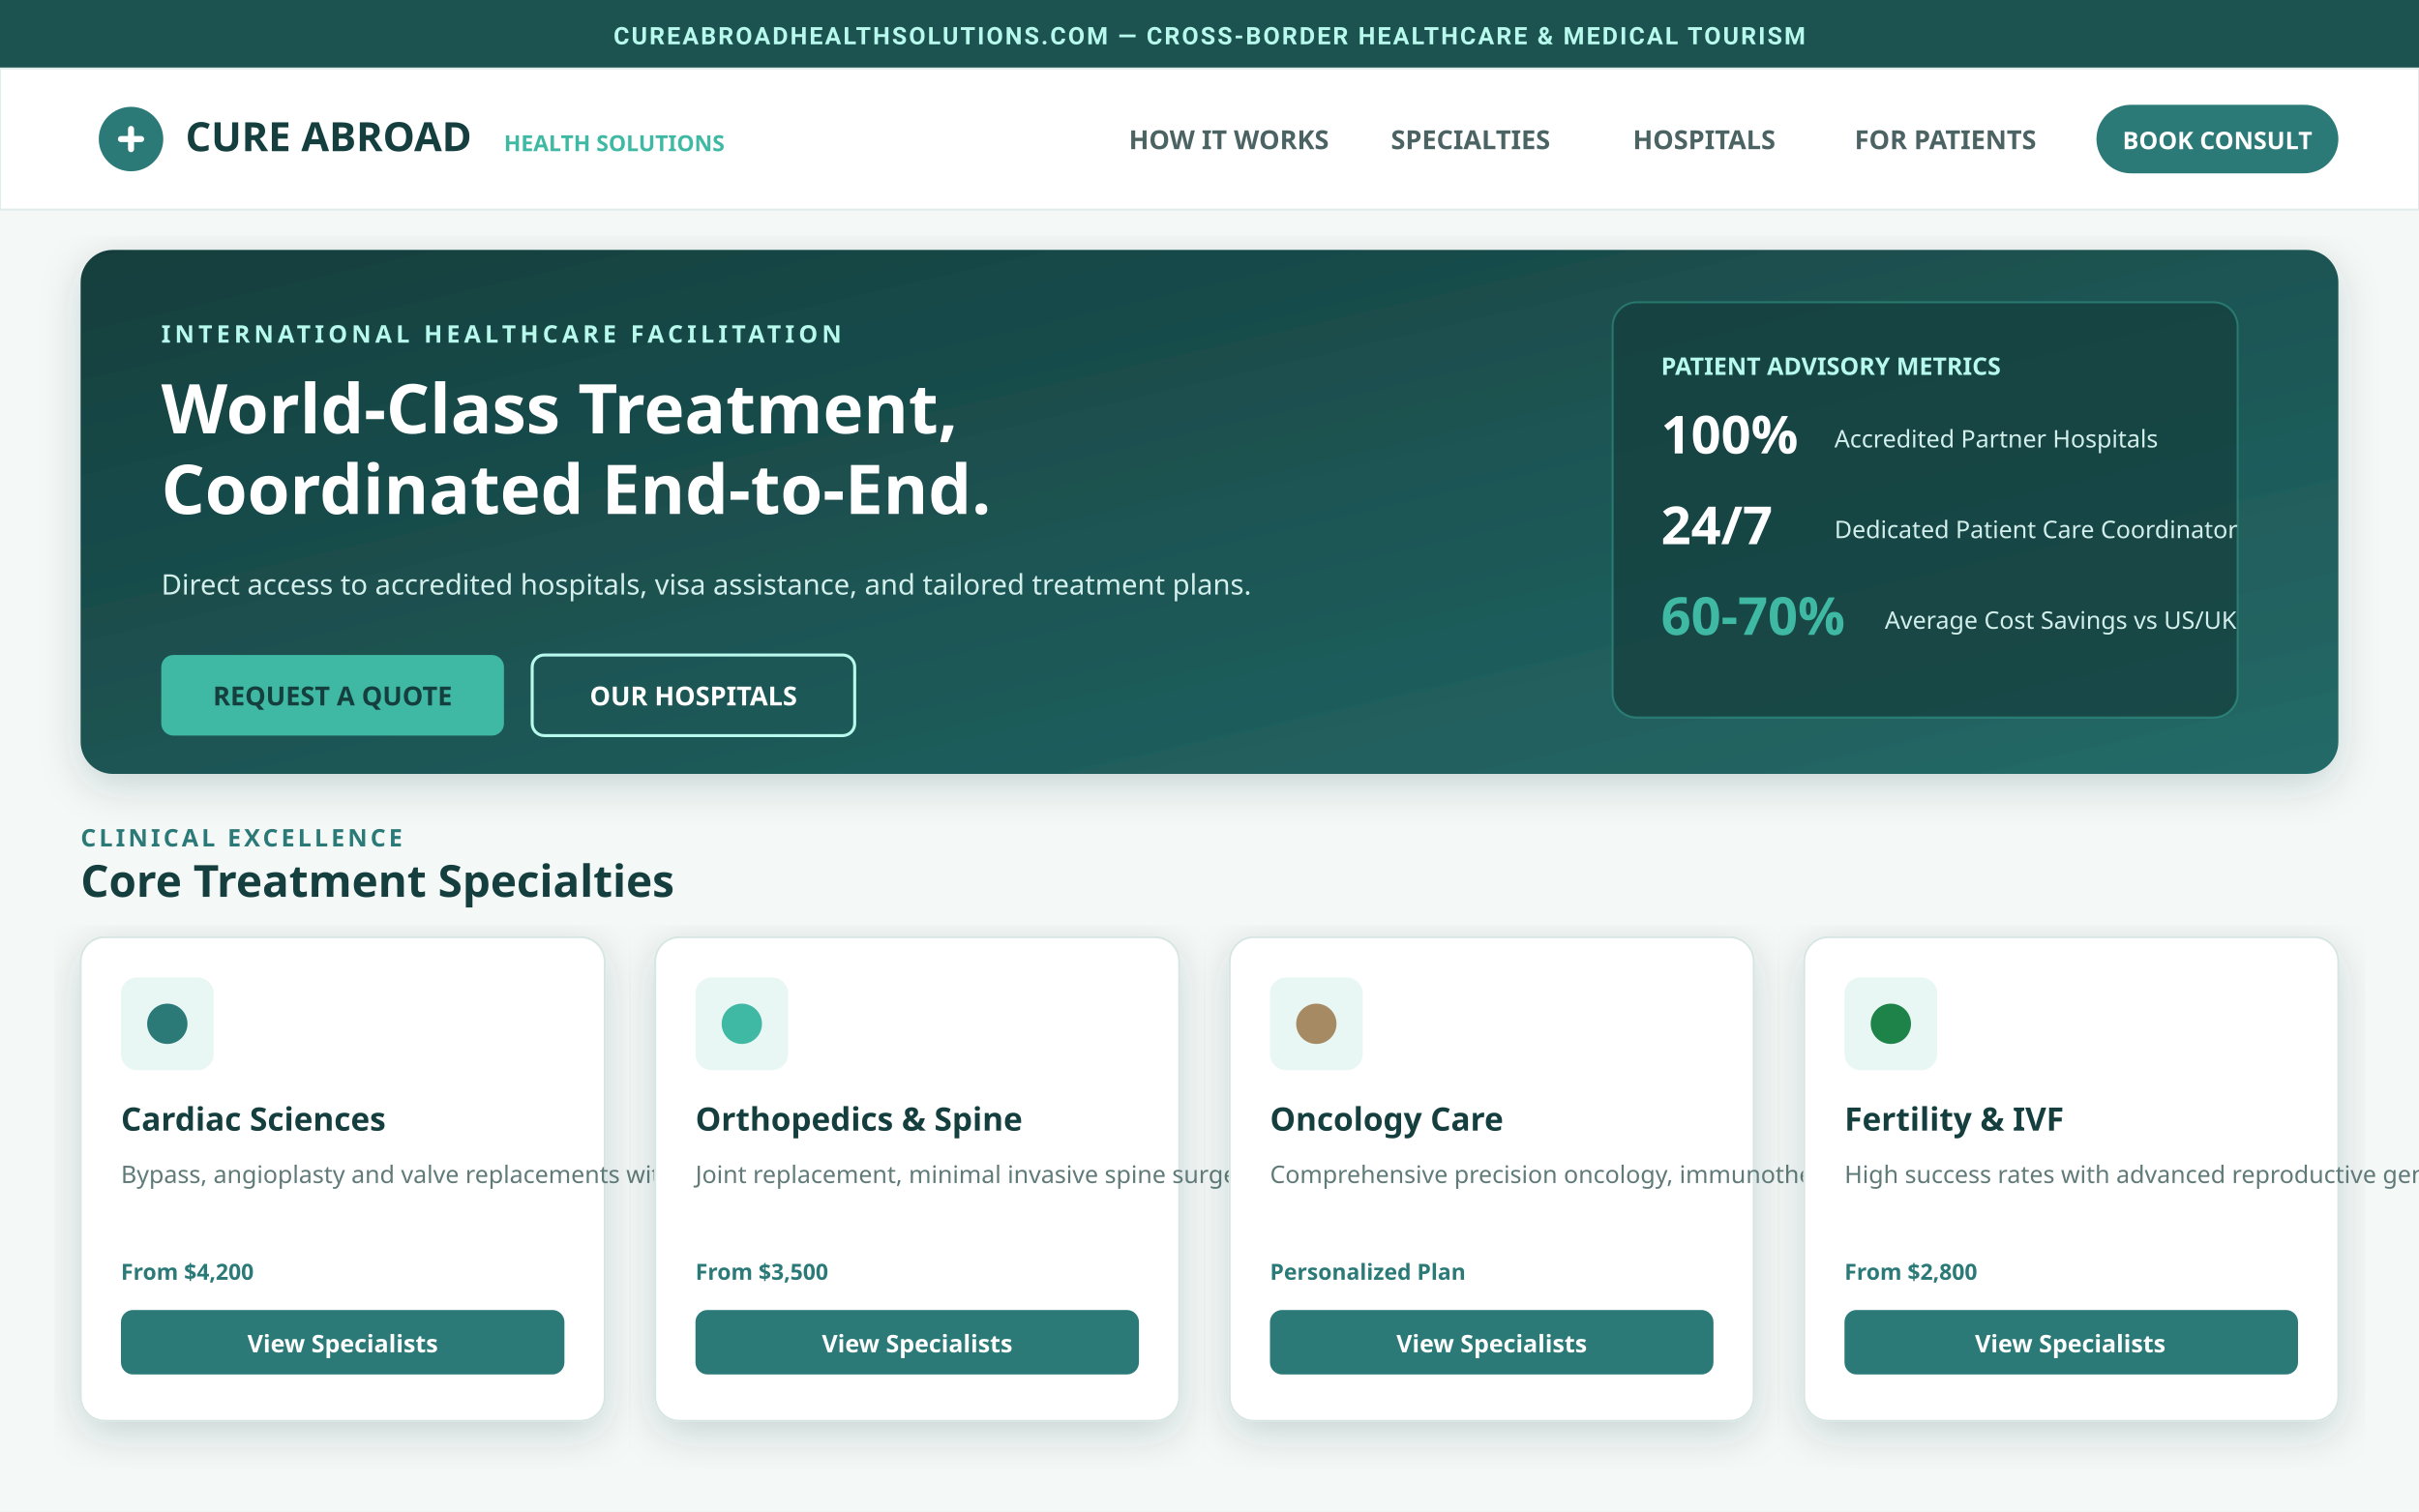
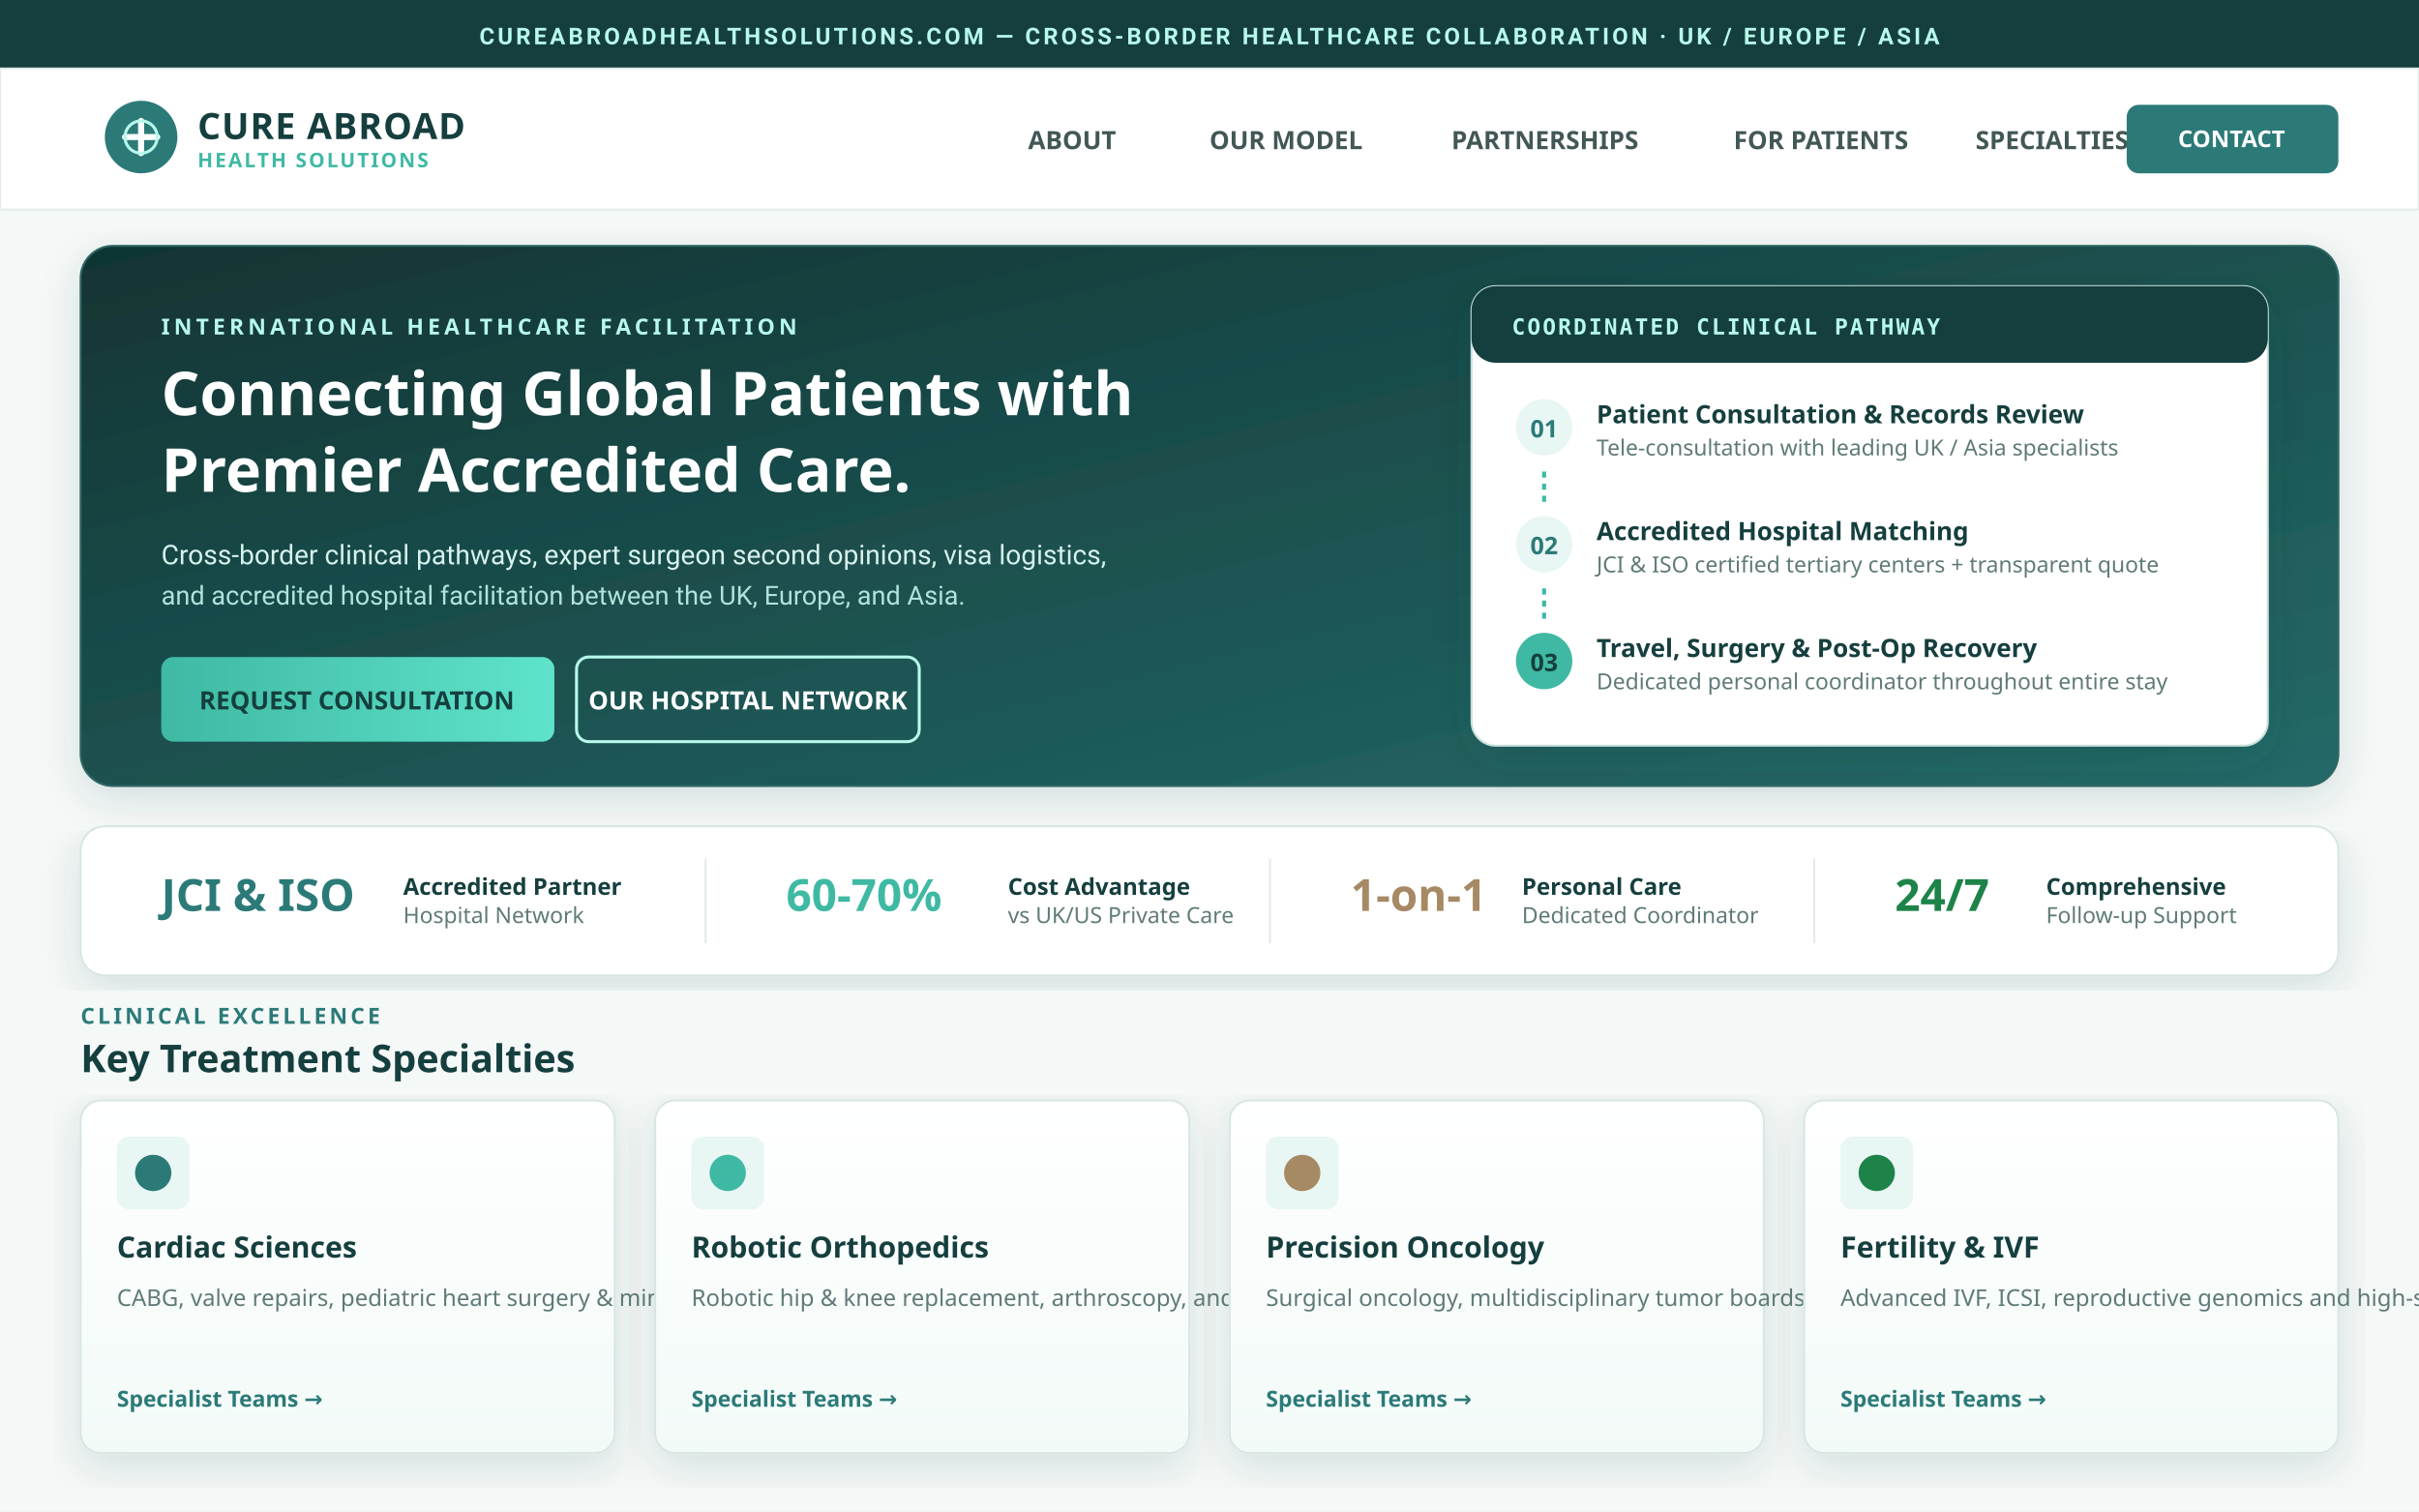
<svg xmlns="http://www.w3.org/2000/svg" viewBox="0 0 1200 750" width="1200" height="750">
  <defs>
    <linearGradient id="caHeroGrad" x1="0%" y1="0%" x2="100%" y2="100%">
-       <stop offset="0%" stop-color="#143e3d" />
+       <stop offset="0%" stop-color="#113332" />
+       <stop offset="40%" stop-color="#194c4a" />
      <stop offset="100%" stop-color="#246a68" />
    </linearGradient>
-     <linearGradient id="caCardGrad" x1="0%" y1="0%" x2="0%" y2="100%">
-       <stop offset="0%" stop-color="#ffffff" />
-       <stop offset="100%" stop-color="#f4f9f8" />
+     <linearGradient id="caWashGrad" x1="0%" y1="0%" x2="0%" y2="100%">
+       <stop offset="0%" stop-color="#FFFFFF" />
+       <stop offset="100%" stop-color="#F2FAF8" />
    </linearGradient>
-     <filter id="caShadow" x="-5%" y="-5%" width="110%" height="115%">
-       <feDropShadow dx="0" dy="6" stdDeviation="10" flood-color="#153f3e" flood-opacity="0.18" />
+     <linearGradient id="mintGrad" x1="0%" y1="0%" x2="100%" y2="0%">
+       <stop offset="0%" stop-color="#3FB9A3" />
+       <stop offset="100%" stop-color="#5FE3CB" />
+     </linearGradient>
+     <filter id="caDropShadow" x="-5%" y="-5%" width="110%" height="115%">
+       <feDropShadow dx="0" dy="6" stdDeviation="10" flood-color="#153f3e" flood-opacity="0.14" />
    </filter>
  </defs>
  <rect width="1200" height="750" fill="#F4F8F7" />
-   <rect x="0" y="0" width="1200" height="34" fill="#1C5351" />
-   <text x="600" y="22" fill="#B7F9EC" font-family="-apple-system, BlinkMacSystemFont, 'Segoe UI', Roboto, sans-serif" font-size="12" font-weight="600" text-anchor="middle" letter-spacing="1">
-     CUREABROADHEALTHSOLUTIONS.COM — CROSS-BORDER HEALTHCARE &amp; MEDICAL TOURISM
+   <rect x="0" y="0" width="1200" height="34" fill="#153F3E" />
+   <text x="600" y="22" fill="#B7F9EC" font-family="-apple-system, BlinkMacSystemFont, 'Segoe UI', Roboto, sans-serif" font-size="11.5" font-weight="600" text-anchor="middle" letter-spacing="1.5">
+     CUREABROADHEALTHSOLUTIONS.COM — CROSS-BORDER HEALTHCARE COLLABORATION · UK / EUROPE / ASIA
  </text>
-   <rect x="0" y="34" width="1200" height="70" fill="#FFFFFF" stroke="#E0ECE9" stroke-width="1" />
-   <circle cx="65" cy="69" r="16" fill="#2B7A78" />
-   <path d="M60 69 H70 M65 64 V74" stroke="#FFFFFF" stroke-width="3" stroke-linecap="round" />
-   <text x="92" y="75" fill="#153F3E" font-family="'Montserrat', sans-serif" font-size="20" font-weight="800">CURE ABROAD</text>
-   <text x="250" y="75" fill="#3FB9A3" font-family="sans-serif" font-size="11" font-weight="700">HEALTH SOLUTIONS</text>
-   <g font-family="'Montserrat', sans-serif" font-size="13" font-weight="600" fill="#4B6362">
-     <text x="560" y="74">HOW IT WORKS</text>
-     <text x="690" y="74">SPECIALTIES</text>
-     <text x="810" y="74">HOSPITALS</text>
-     <text x="920" y="74">FOR PATIENTS</text>
+   <rect x="0" y="34" width="1200" height="70" fill="#FFFFFF" stroke="#E3ECE9" stroke-width="1" />
+   <g transform="translate(50, 48)">
+     <circle cx="20" cy="20" r="18" fill="#2B7A78" />
+     <path d="M12 20 H28 M20 12 V28" stroke="#FFFFFF" stroke-width="3" stroke-linecap="round" />
+     <circle cx="20" cy="20" r="8" fill="none" stroke="#B7F9EC" stroke-width="1.5" />
+     <text x="48" y="21" fill="#153F3E" font-family="'Montserrat', sans-serif" font-size="18" font-weight="800" letter-spacing="0.5">CURE ABROAD</text>
+     <text x="48" y="35" fill="#3FB9A3" font-family="sans-serif" font-size="10" font-weight="700" letter-spacing="1">HEALTH SOLUTIONS</text>
  </g>
-   <rect x="1040" y="52" width="120" height="34" rx="17" fill="#2B7A78" />
-   <text x="1100" y="74" fill="#FFFFFF" font-family="sans-serif" font-size="12" font-weight="700" text-anchor="middle">BOOK CONSULT</text>
-   <rect x="40" y="124" width="1120" height="260" rx="16" fill="url(#caHeroGrad)" filter="url(#caShadow)" />
-   <text x="80" y="170" fill="#B7F9EC" font-family="'Montserrat', sans-serif" font-size="12" font-weight="700" letter-spacing="2">INTERNATIONAL HEALTHCARE FACILITATION</text>
-   <text x="80" y="215" fill="#FFFFFF" font-family="'Montserrat', sans-serif" font-size="34" font-weight="800">World-Class Treatment,</text>
-   <text x="80" y="255" fill="#FFFFFF" font-family="'Montserrat', sans-serif" font-size="34" font-weight="800">Coordinated End-to-End.</text>
-   <text x="80" y="295" fill="#D3EFEB" font-family="sans-serif" font-size="14">
-     Direct access to accredited hospitals, visa assistance, and tailored treatment plans.
+   <g font-family="'Montserrat', sans-serif" font-size="12.5" font-weight="600" fill="#425756">
+     <text x="510" y="74">ABOUT</text>
+     <text x="600" y="74">OUR MODEL</text>
+     <text x="720" y="74">PARTNERSHIPS</text>
+     <text x="860" y="74">FOR PATIENTS</text>
+     <text x="980" y="74">SPECIALTIES</text>
+   </g>
+   <rect x="1055" y="52" width="105" height="34" rx="6" fill="#2B7A78" />
+   <text x="1107" y="73" fill="#FFFFFF" font-family="sans-serif" font-size="11.5" font-weight="700" text-anchor="middle">CONTACT</text>
+   <rect x="40" y="122" width="1120" height="268" rx="16" fill="url(#caHeroGrad)" stroke="#2F6664" stroke-width="1" filter="url(#caDropShadow)" />
+   <text x="80" y="166" fill="#B7F9EC" font-family="'Montserrat', sans-serif" font-size="11" font-weight="700" letter-spacing="2">INTERNATIONAL HEALTHCARE FACILITATION</text>
+   <text x="80" y="206" fill="#FFFFFF" font-family="'Montserrat', sans-serif" font-size="30" font-weight="800">Connecting Global Patients with</text>
+   <text x="80" y="244" fill="#FFFFFF" font-family="'Montserrat', sans-serif" font-size="30" font-weight="800">Premier Accredited Care.</text>
+   <text x="80" y="280" fill="#D7F2ED" font-family="-apple-system, BlinkMacSystemFont, 'Segoe UI', Roboto, sans-serif" font-size="13.5" max-width="500">
+     Cross-border clinical pathways, expert surgeon second opinions, visa logistics,
  </text>
-   <rect x="80" y="325" width="170" height="40" rx="6" fill="#3FB9A3" />
-   <text x="165" y="350" fill="#153F3E" font-family="sans-serif" font-size="13" font-weight="800" text-anchor="middle">REQUEST A QUOTE</text>
-   <rect x="264" y="325" width="160" height="40" rx="6" fill="transparent" stroke="#B7F9EC" stroke-width="1.5" />
-   <text x="344" y="350" fill="#FFFFFF" font-family="sans-serif" font-size="13" font-weight="700" text-anchor="middle">OUR HOSPITALS</text>
-   <g transform="translate(800, 150)">
-     <rect x="0" y="0" width="310" height="206" rx="12" fill="rgba(21, 63, 62, 0.75)" stroke="#3FB9A3" stroke-opacity="0.4" stroke-width="1" />
-     <text x="24" y="36" fill="#B7F9EC" font-family="sans-serif" font-size="12" font-weight="700">PATIENT ADVISORY METRICS</text>
-     <text x="24" y="75" fill="#FFFFFF" font-family="'Montserrat', sans-serif" font-size="26" font-weight="800">100%</text>
-     <text x="110" y="72" fill="#D3EFEB" font-family="sans-serif" font-size="12">Accredited Partner Hospitals</text>
-     <text x="24" y="120" fill="#FFFFFF" font-family="'Montserrat', sans-serif" font-size="26" font-weight="800">24/7</text>
-     <text x="110" y="117" fill="#D3EFEB" font-family="sans-serif" font-size="12">Dedicated Patient Care Coordinator</text>
-     <text x="24" y="165" fill="#3FB9A3" font-family="'Montserrat', sans-serif" font-size="26" font-weight="800">60-70%</text>
-     <text x="135" y="162" fill="#D3EFEB" font-family="sans-serif" font-size="12">Average Cost Savings vs US/UK</text>
+   <text x="80" y="300" fill="#B1E3DC" font-family="-apple-system, BlinkMacSystemFont, 'Segoe UI', Roboto, sans-serif" font-size="13">
+     and accredited hospital facilitation between the UK, Europe, and Asia.
+   </text>
+   <rect x="80" y="326" width="195" height="42" rx="6" fill="url(#mintGrad)" />
+   <text x="177" y="352" fill="#153F3E" font-family="sans-serif" font-size="12.5" font-weight="800" text-anchor="middle">REQUEST CONSULTATION</text>
+   <rect x="286" y="326" width="170" height="42" rx="6" fill="transparent" stroke="#B7F9EC" stroke-width="1.5" />
+   <text x="371" y="352" fill="#FFFFFF" font-family="sans-serif" font-size="12.5" font-weight="700" text-anchor="middle">OUR HOSPITAL NETWORK</text>
+   <g transform="translate(730, 142)">
+     <rect width="395" height="228" rx="12" fill="#FFFFFF" stroke="#C8DFDB" stroke-width="1" filter="url(#caDropShadow)" />
+     <rect x="0" y="0" width="395" height="38" rx="12" fill="#153F3E" />
+     <text x="20" y="24" fill="#B7F9EC" font-family="monospace" font-size="11" font-weight="700" letter-spacing="1">
+       COORDINATED CLINICAL PATHWAY
+     </text>
+     <g transform="translate(20, 52)">
+       <circle cx="16" cy="18" r="14" fill="#E8F6F4" />
+       <text x="16" y="23" fill="#2B7A78" font-family="sans-serif" font-size="12" font-weight="800" text-anchor="middle">01</text>
+       <text x="42" y="16" fill="#153F3E" font-family="sans-serif" font-size="12.5" font-weight="700">Patient Consultation &amp; Records Review</text>
+       <text x="42" y="32" fill="#5F7A78" font-family="sans-serif" font-size="11">Tele-consultation with leading UK / Asia specialists</text>
+     </g>
+     <line x1="36" y1="92" x2="36" y2="108" stroke="#3FB9A3" stroke-width="2" stroke-dasharray="3 3" />
+     <g transform="translate(20, 110)">
+       <circle cx="16" cy="18" r="14" fill="#E8F6F4" />
+       <text x="16" y="23" fill="#2B7A78" font-family="sans-serif" font-size="12" font-weight="800" text-anchor="middle">02</text>
+       <text x="42" y="16" fill="#153F3E" font-family="sans-serif" font-size="12.5" font-weight="700">Accredited Hospital Matching</text>
+       <text x="42" y="32" fill="#5F7A78" font-family="sans-serif" font-size="11">JCI &amp; ISO certified tertiary centers + transparent quote</text>
+     </g>
+     <line x1="36" y1="150" x2="36" y2="166" stroke="#3FB9A3" stroke-width="2" stroke-dasharray="3 3" />
+     <g transform="translate(20, 168)">
+       <circle cx="16" cy="18" r="14" fill="#3FB9A3" />
+       <text x="16" y="23" fill="#153F3E" font-family="sans-serif" font-size="12" font-weight="800" text-anchor="middle">03</text>
+       <text x="42" y="16" fill="#153F3E" font-family="sans-serif" font-size="12.5" font-weight="700">Travel, Surgery &amp; Post-Op Recovery</text>
+       <text x="42" y="32" fill="#5F7A78" font-family="sans-serif" font-size="11">Dedicated personal coordinator throughout entire stay</text>
+     </g>
  </g>
-   <text x="40" y="420" fill="#2B7A78" font-family="'Montserrat', sans-serif" font-size="12" font-weight="800" letter-spacing="1.5">CLINICAL EXCELLENCE</text>
-   <text x="40" y="445" fill="#153F3E" font-family="'Montserrat', sans-serif" font-size="22" font-weight="800">Core Treatment Specialties</text>
-   <g transform="translate(40, 465)">
-     <rect x="0" y="0" width="260" height="240" rx="12" fill="#FFFFFF" stroke="#D7E6E3" stroke-width="1" filter="url(#caShadow)" />
-     <rect x="20" y="20" width="46" height="46" rx="8" fill="#E8F6F4" />
-     <circle cx="43" cy="43" r="10" fill="#2B7A78" />
-     <text x="20" y="96" fill="#153F3E" font-family="'Montserrat', sans-serif" font-size="16" font-weight="700">Cardiac Sciences</text>
-     <text x="20" y="122" fill="#5F7A78" font-family="sans-serif" font-size="12" max-width="220">
-       Bypass, angioplasty and valve replacements with top robotic surgery teams.
-     </text>
-     <text x="20" y="170" fill="#2B7A78" font-family="sans-serif" font-size="11" font-weight="700">From $4,200</text>
-     <rect x="20" y="185" width="220" height="32" rx="6" fill="#2B7A78" />
-     <text x="130" y="206" fill="#FFFFFF" font-family="sans-serif" font-size="12" font-weight="700" text-anchor="middle">View Specialists</text>
+   <g transform="translate(40, 410)">
+     <rect width="1120" height="74" rx="12" fill="#FFFFFF" stroke="#D7E6E3" stroke-width="1" filter="url(#caDropShadow)" />
+     <g transform="translate(40, 20)">
+       <text x="0" y="22" fill="#2B7A78" font-family="'Montserrat', sans-serif" font-size="22" font-weight="800">JCI &amp; ISO</text>
+       <text x="120" y="14" fill="#153F3E" font-family="sans-serif" font-size="11.5" font-weight="700">Accredited Partner</text>
+       <text x="120" y="28" fill="#5F7A78" font-family="sans-serif" font-size="11">Hospital Network</text>
+     </g>
+     <line x1="310" y1="16" x2="310" y2="58" stroke="#E1ECE9" stroke-width="1" />
+     <g transform="translate(350, 20)">
+       <text x="0" y="22" fill="#3FB9A3" font-family="'Montserrat', sans-serif" font-size="22" font-weight="800">60-70%</text>
+       <text x="110" y="14" fill="#153F3E" font-family="sans-serif" font-size="11.5" font-weight="700">Cost Advantage</text>
+       <text x="110" y="28" fill="#5F7A78" font-family="sans-serif" font-size="11">vs UK/US Private Care</text>
+     </g>
+     <line x1="590" y1="16" x2="590" y2="58" stroke="#E1ECE9" stroke-width="1" />
+     <g transform="translate(630, 20)">
+       <text x="0" y="22" fill="#A68A64" font-family="'Montserrat', sans-serif" font-size="22" font-weight="800">1-on-1</text>
+       <text x="85" y="14" fill="#153F3E" font-family="sans-serif" font-size="11.5" font-weight="700">Personal Care</text>
+       <text x="85" y="28" fill="#5F7A78" font-family="sans-serif" font-size="11">Dedicated Coordinator</text>
+     </g>
+     <line x1="860" y1="16" x2="860" y2="58" stroke="#E1ECE9" stroke-width="1" />
+     <g transform="translate(900, 20)">
+       <text x="0" y="22" fill="#1D8348" font-family="'Montserrat', sans-serif" font-size="22" font-weight="800">24/7</text>
+       <text x="75" y="14" fill="#153F3E" font-family="sans-serif" font-size="11.5" font-weight="700">Comprehensive</text>
+       <text x="75" y="28" fill="#5F7A78" font-family="sans-serif" font-size="11">Follow-up Support</text>
+     </g>
  </g>
-   <g transform="translate(325, 465)">
-     <rect x="0" y="0" width="260" height="240" rx="12" fill="#FFFFFF" stroke="#D7E6E3" stroke-width="1" filter="url(#caShadow)" />
-     <rect x="20" y="20" width="46" height="46" rx="8" fill="#E8F6F4" />
-     <circle cx="43" cy="43" r="10" fill="#3FB9A3" />
-     <text x="20" y="96" fill="#153F3E" font-family="'Montserrat', sans-serif" font-size="16" font-weight="700">Orthopedics &amp; Spine</text>
-     <text x="20" y="122" fill="#5F7A78" font-family="sans-serif" font-size="12">
-       Joint replacement, minimal invasive spine surgery and sports medicine.
-     </text>
-     <text x="20" y="170" fill="#2B7A78" font-family="sans-serif" font-size="11" font-weight="700">From $3,500</text>
-     <rect x="20" y="185" width="220" height="32" rx="6" fill="#2B7A78" />
-     <text x="130" y="206" fill="#FFFFFF" font-family="sans-serif" font-size="12" font-weight="700" text-anchor="middle">View Specialists</text>
+   <g transform="translate(40, 508)">
+     <text x="0" y="0" fill="#2B7A78" font-family="'Montserrat', sans-serif" font-size="11" font-weight="800" letter-spacing="1.5">CLINICAL EXCELLENCE</text>
+     <text x="0" y="24" fill="#153F3E" font-family="'Montserrat', sans-serif" font-size="19" font-weight="800">Key Treatment Specialties</text>
  </g>
-   <g transform="translate(610, 465)">
-     <rect x="0" y="0" width="260" height="240" rx="12" fill="#FFFFFF" stroke="#D7E6E3" stroke-width="1" filter="url(#caShadow)" />
-     <rect x="20" y="20" width="46" height="46" rx="8" fill="#E8F6F4" />
-     <circle cx="43" cy="43" r="10" fill="#A68A64" />
-     <text x="20" y="96" fill="#153F3E" font-family="'Montserrat', sans-serif" font-size="16" font-weight="700">Oncology Care</text>
-     <text x="20" y="122" fill="#5F7A78" font-family="sans-serif" font-size="12">
-       Comprehensive precision oncology, immunotherapy and proton therapy.
-     </text>
-     <text x="20" y="170" fill="#2B7A78" font-family="sans-serif" font-size="11" font-weight="700">Personalized Plan</text>
-     <rect x="20" y="185" width="220" height="32" rx="6" fill="#2B7A78" />
-     <text x="130" y="206" fill="#FFFFFF" font-family="sans-serif" font-size="12" font-weight="700" text-anchor="middle">View Specialists</text>
+   <g transform="translate(40, 546)">
+     <rect x="0" y="0" width="265" height="175" rx="10" fill="url(#caWashGrad)" stroke="#D7E6E3" stroke-width="1" filter="url(#caDropShadow)" />
+     <rect x="18" y="18" width="36" height="36" rx="6" fill="#E8F6F4" />
+     <circle cx="36" cy="36" r="9" fill="#2B7A78" />
+     <text x="18" y="78" fill="#153F3E" font-family="'Montserrat', sans-serif" font-size="14.5" font-weight="700">Cardiac Sciences</text>
+     <text x="18" y="102" fill="#5F7A78" font-family="sans-serif" font-size="11.5">CABG, valve repairs, pediatric heart surgery &amp; minimally invasive stenting.</text>
+     <text x="18" y="152" fill="#2B7A78" font-family="sans-serif" font-size="11" font-weight="700">Specialist Teams →</text>
  </g>
-   <g transform="translate(895, 465)">
-     <rect x="0" y="0" width="265" height="240" rx="12" fill="#FFFFFF" stroke="#D7E6E3" stroke-width="1" filter="url(#caShadow)" />
-     <rect x="20" y="20" width="46" height="46" rx="8" fill="#E8F6F4" />
-     <circle cx="43" cy="43" r="10" fill="#1D8348" />
-     <text x="20" y="96" fill="#153F3E" font-family="'Montserrat', sans-serif" font-size="16" font-weight="700">Fertility &amp; IVF</text>
-     <text x="20" y="122" fill="#5F7A78" font-family="sans-serif" font-size="12">
-       High success rates with advanced reproductive genomics and support.
-     </text>
-     <text x="20" y="170" fill="#2B7A78" font-family="sans-serif" font-size="11" font-weight="700">From $2,800</text>
-     <rect x="20" y="185" width="225" height="32" rx="6" fill="#2B7A78" />
-     <text x="132" y="206" fill="#FFFFFF" font-family="sans-serif" font-size="12" font-weight="700" text-anchor="middle">View Specialists</text>
+   <g transform="translate(325, 546)">
+     <rect x="0" y="0" width="265" height="175" rx="10" fill="url(#caWashGrad)" stroke="#D7E6E3" stroke-width="1" filter="url(#caDropShadow)" />
+     <rect x="18" y="18" width="36" height="36" rx="6" fill="#E8F6F4" />
+     <circle cx="36" cy="36" r="9" fill="#3FB9A3" />
+     <text x="18" y="78" fill="#153F3E" font-family="'Montserrat', sans-serif" font-size="14.5" font-weight="700">Robotic Orthopedics</text>
+     <text x="18" y="102" fill="#5F7A78" font-family="sans-serif" font-size="11.5">Robotic hip &amp; knee replacement, arthroscopy, and complex spine correction.</text>
+     <text x="18" y="152" fill="#2B7A78" font-family="sans-serif" font-size="11" font-weight="700">Specialist Teams →</text>
+   </g>
+   <g transform="translate(610, 546)">
+     <rect x="0" y="0" width="265" height="175" rx="10" fill="url(#caWashGrad)" stroke="#D7E6E3" stroke-width="1" filter="url(#caDropShadow)" />
+     <rect x="18" y="18" width="36" height="36" rx="6" fill="#E8F6F4" />
+     <circle cx="36" cy="36" r="9" fill="#A68A64" />
+     <text x="18" y="78" fill="#153F3E" font-family="'Montserrat', sans-serif" font-size="14.5" font-weight="700">Precision Oncology</text>
+     <text x="18" y="102" fill="#5F7A78" font-family="sans-serif" font-size="11.5">Surgical oncology, multidisciplinary tumor boards, chemotherapy &amp; radiation.</text>
+     <text x="18" y="152" fill="#2B7A78" font-family="sans-serif" font-size="11" font-weight="700">Specialist Teams →</text>
+   </g>
+   <g transform="translate(895, 546)">
+     <rect x="0" y="0" width="265" height="175" rx="10" fill="url(#caWashGrad)" stroke="#D7E6E3" stroke-width="1" filter="url(#caDropShadow)" />
+     <rect x="18" y="18" width="36" height="36" rx="6" fill="#E8F6F4" />
+     <circle cx="36" cy="36" r="9" fill="#1D8348" />
+     <text x="18" y="78" fill="#153F3E" font-family="'Montserrat', sans-serif" font-size="14.5" font-weight="700">Fertility &amp; IVF</text>
+     <text x="18" y="102" fill="#5F7A78" font-family="sans-serif" font-size="11.5">Advanced IVF, ICSI, reproductive genomics and high-success embryo transfer.</text>
+     <text x="18" y="152" fill="#2B7A78" font-family="sans-serif" font-size="11" font-weight="700">Specialist Teams →</text>
  </g>
</svg>
